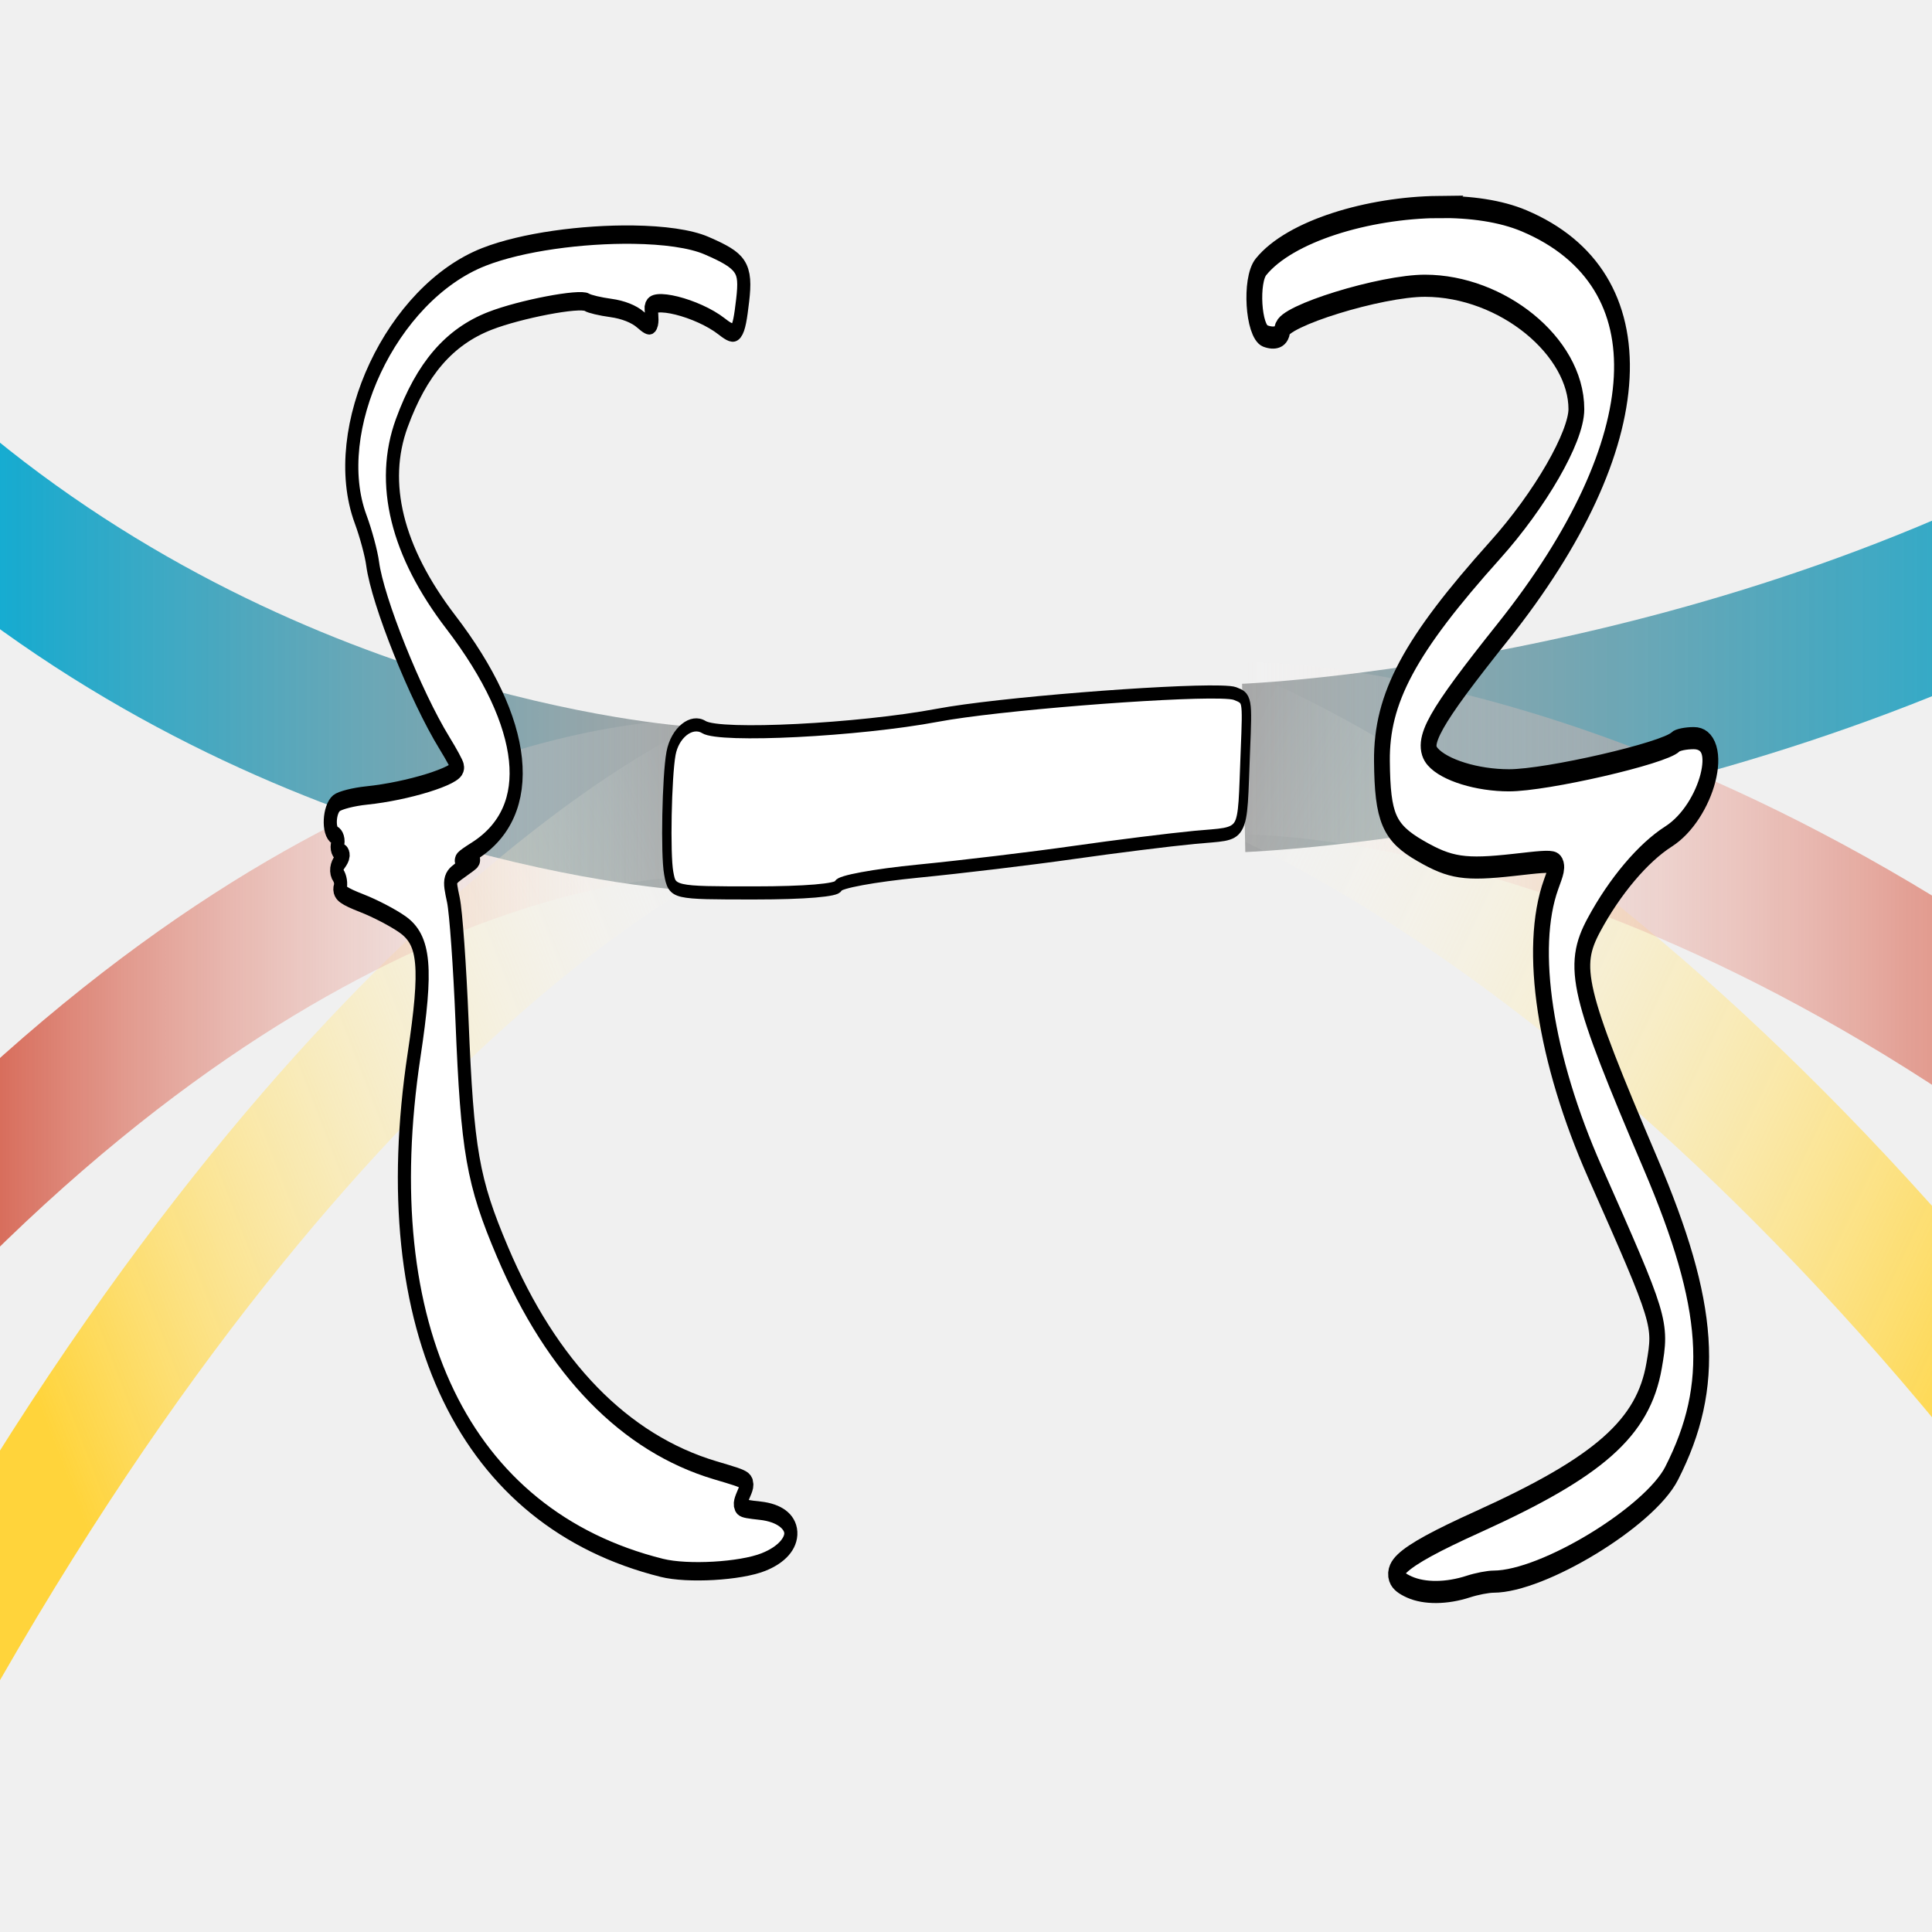
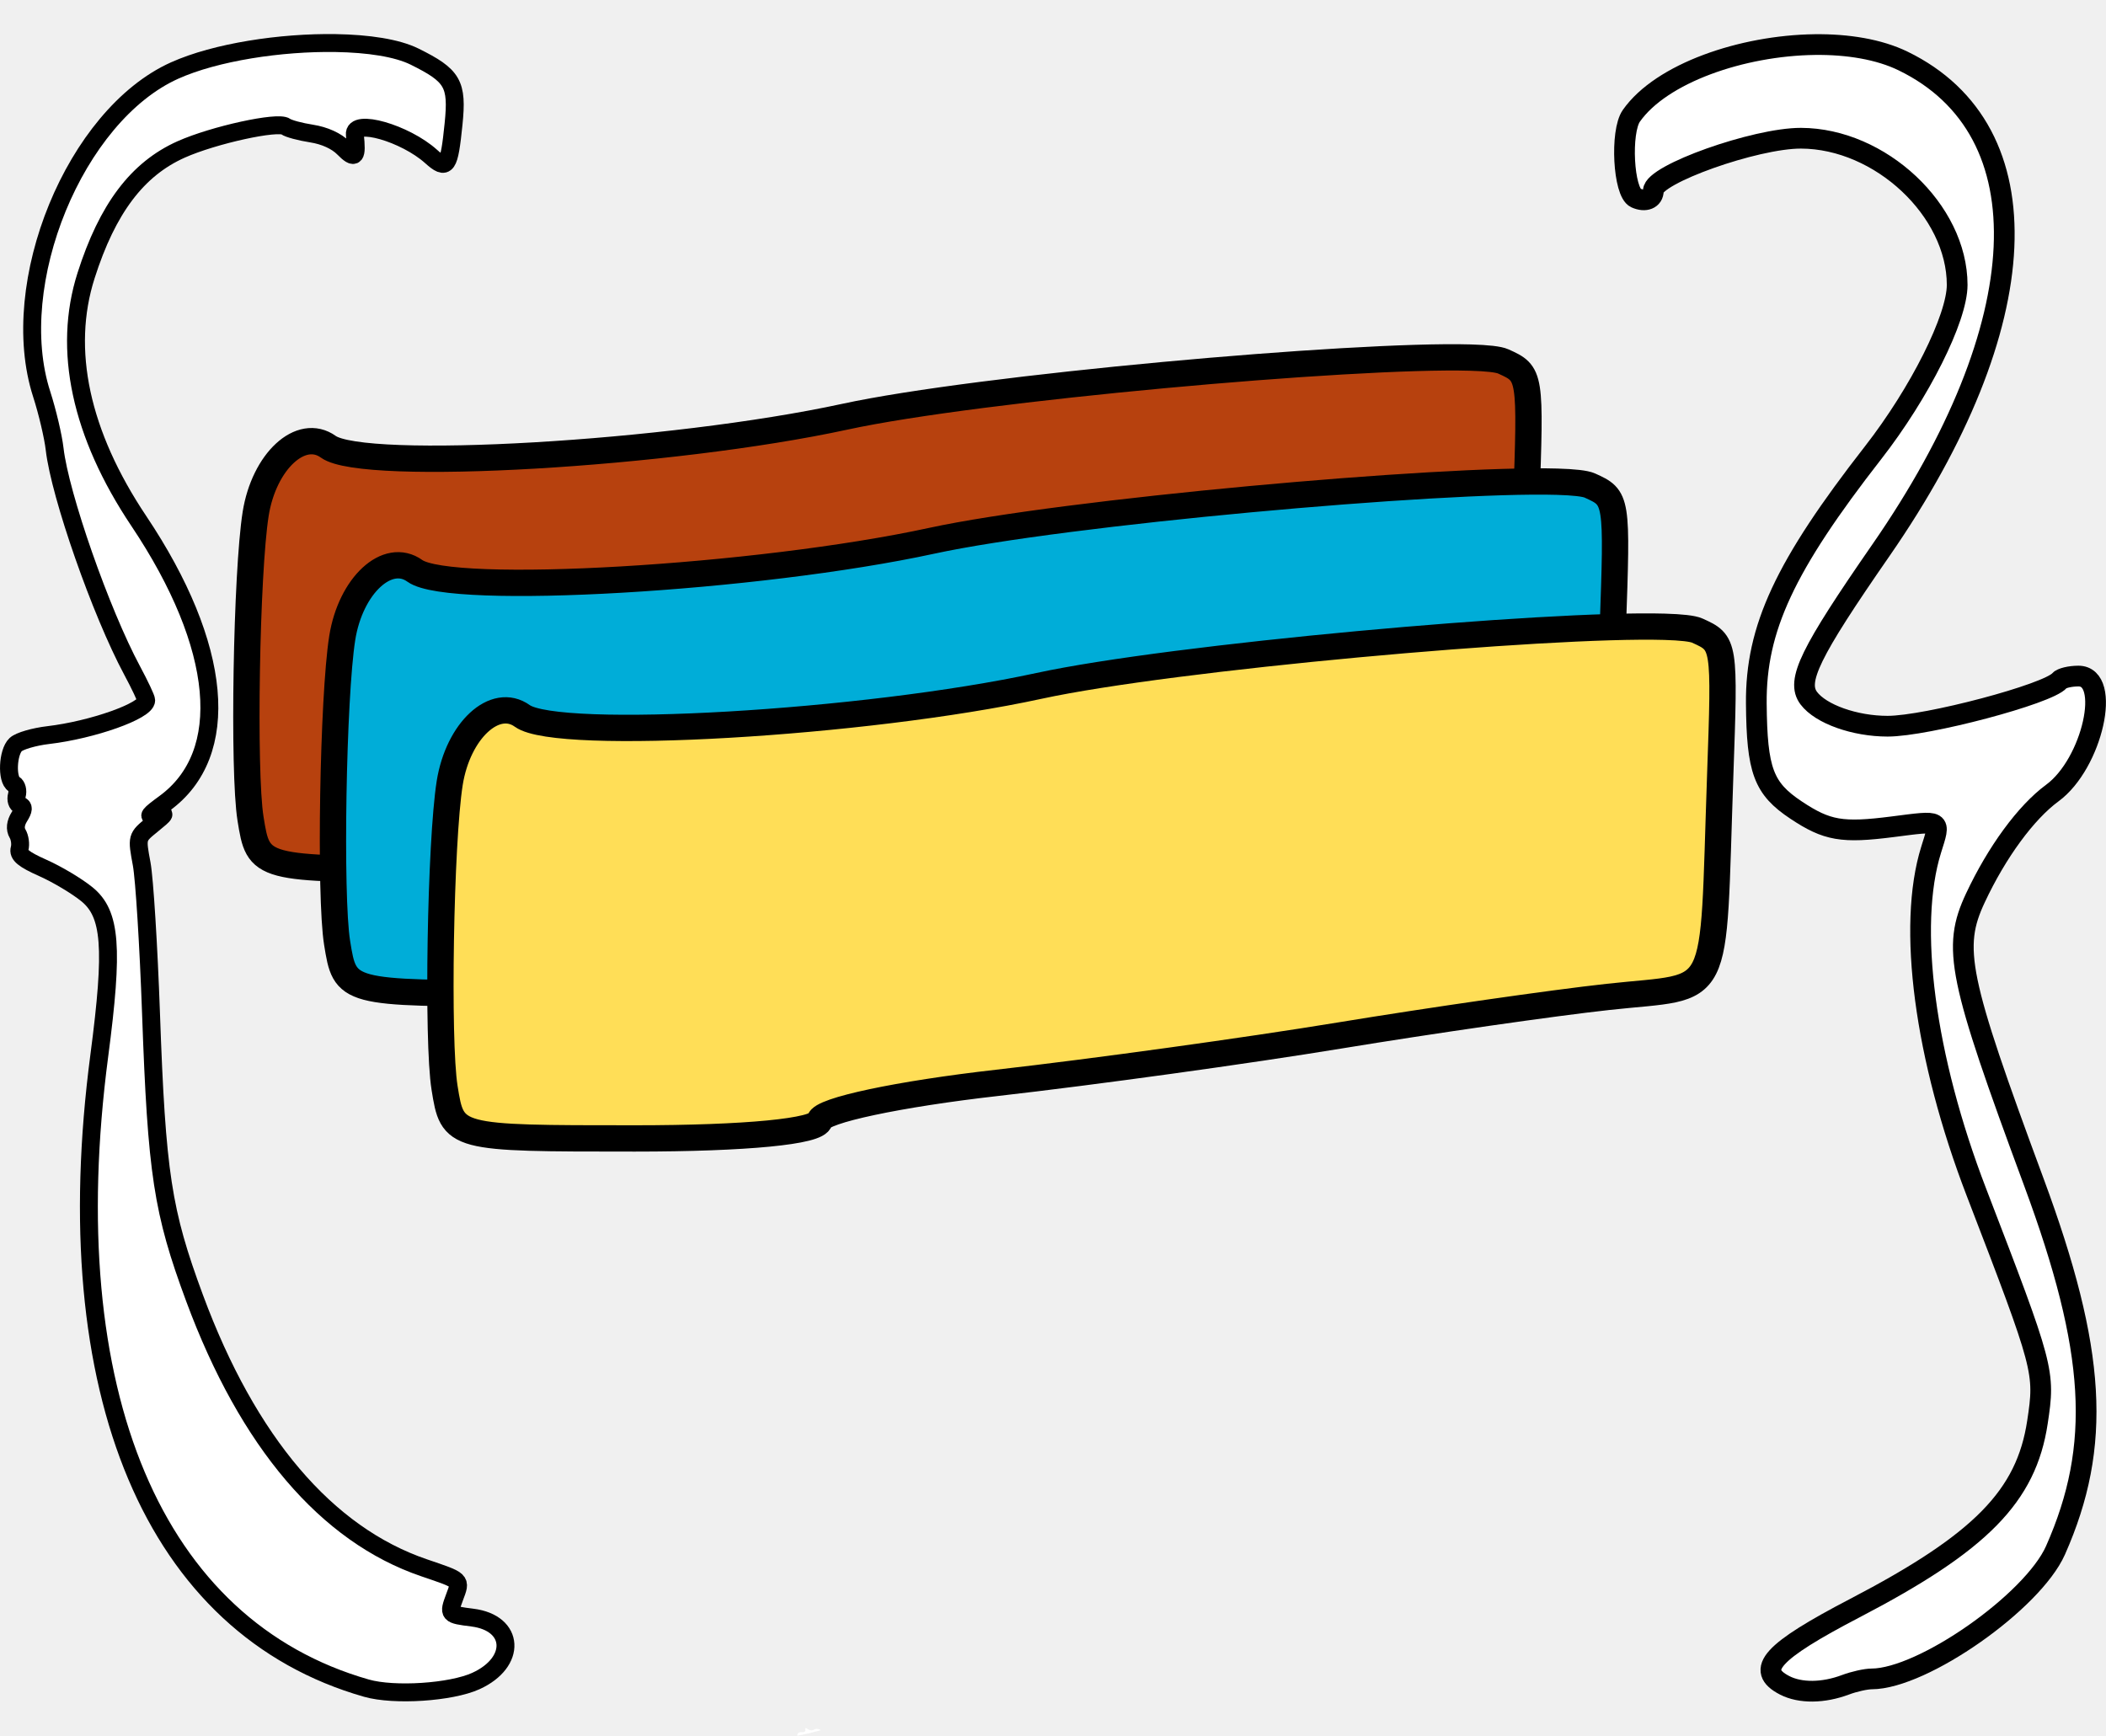
- <svg xmlns="http://www.w3.org/2000/svg" xmlns:xlink="http://www.w3.org/1999/xlink" preserveAspectRatio="none" width="1024" height="1024" viewBox="0 -23.581 412.43 294.593" version="1.1" id="svg5" xml:space="preserve">
+ <svg xmlns="http://www.w3.org/2000/svg" xmlns:xlink="http://www.w3.org/1999/xlink" width="1221.581" height="1006.916" viewBox="0 0 492.008 405.549" version="1.1" id="svg5" xml:space="preserve">
  <defs id="defs2">
    <linearGradient id="linearGradient33604">
      <stop style="stop-color:#000000;stop-opacity:1;" offset="0" id="stop33602" />
    </linearGradient>
    <linearGradient id="linearGradient27441">
      <stop style="stop-color:#000000;stop-opacity:1;" offset="0" id="stop27439" />
    </linearGradient>
    <linearGradient id="linearGradient27431">
      <stop style="stop-color:#000000;stop-opacity:1;" offset="0" id="stop27429" />
    </linearGradient>
    <linearGradient id="linearGradient26695">
      <stop style="stop-color:#f5a623;stop-opacity:1;" offset="0" id="stop26693" />
    </linearGradient>
    <linearGradient id="linearGradient25949">
      <stop style="stop-color:#000000;stop-opacity:1;" offset="0" id="stop25947" />
    </linearGradient>
    <linearGradient id="linearGradient25937">
      <stop style="stop-color:#000000;stop-opacity:1;" offset="0" id="stop25935" />
    </linearGradient>
    <linearGradient id="linearGradient25927">
      <stop style="stop-color:#1e3a8a;stop-opacity:1;" offset="0" id="stop25925" />
    </linearGradient>
    <linearGradient id="linearGradient25921">
      <stop style="stop-color:#1e3a8a;stop-opacity:1;" offset="0" id="stop25919" />
    </linearGradient>
    <linearGradient id="linearGradient25915">
      <stop style="stop-color:#000000;stop-opacity:1;" offset="0" id="stop25913" />
    </linearGradient>
    <linearGradient id="linearGradient25183">
      <stop style="stop-color:#1e3a8a;stop-opacity:1;" offset="0" id="stop25181" />
    </linearGradient>
    <linearGradient id="linearGradient21063">
      <stop style="stop-color:#000000;stop-opacity:1;" offset="0" id="stop21061" />
    </linearGradient>
    <linearGradient id="linearGradient20296">
      <stop style="stop-color:#950015;stop-opacity:1;" offset="0" id="stop20294" />
    </linearGradient>
    <linearGradient xlink:href="#linearGradient32112" id="linearGradient32114" x1="-5.904" y1="76.249" x2="142.785" y2="76.249" gradientUnits="userSpaceOnUse" gradientTransform="matrix(1.116319,0,0,1.098236,-11.27711,-7.074161)" />
    <linearGradient id="linearGradient32112">
      <stop style="stop-color:#00add8;stop-opacity:1;" offset="0" id="stop32108" />
      <stop style="stop-color:#8a8a8a;stop-opacity:0.723;" offset="1" id="stop32110" />
    </linearGradient>
    <linearGradient xlink:href="#linearGradient30650" id="linearGradient30652" x1="-7.226" y1="131.532" x2="145.956" y2="131.532" gradientUnits="userSpaceOnUse" gradientTransform="matrix(1.135522,0,0,0.9896783,-14.04851,-1.521485)" />
    <linearGradient id="linearGradient30650">
      <stop style="stop-color:#ce422b;stop-opacity:1;" offset="0" id="stop30646" />
      <stop style="stop-color:#ffffff;stop-opacity:0;" offset="1" id="stop30648" />
    </linearGradient>
    <linearGradient xlink:href="#linearGradient29914" id="linearGradient27720" x1="-0.382" y1="142.055" x2="146.984" y2="64.14" gradientUnits="userSpaceOnUse" gradientTransform="matrix(1.020646,0,0,0.9995926,0.7941383,34.12927)" />
    <linearGradient id="linearGradient29914">
      <stop style="stop-color:#ffd43b;stop-opacity:1;" offset="0" id="stop29910" />
      <stop style="stop-color:#ffffff;stop-opacity:0;" offset="1" id="stop29912" />
    </linearGradient>
    <linearGradient xlink:href="#linearGradient32112" id="linearGradient8522" gradientUnits="userSpaceOnUse" gradientTransform="matrix(-1.368325,0,0,0.9456961,460.2738,1.541121)" x1="-5.904" y1="76.249" x2="142.785" y2="76.249" />
    <linearGradient xlink:href="#linearGradient29914" id="linearGradient8524" gradientUnits="userSpaceOnUse" gradientTransform="matrix(-1.245315,0,0,0.9920639,445.1116,27.0143)" x1="-0.382" y1="142.055" x2="146.984" y2="64.14" />
    <linearGradient xlink:href="#linearGradient30650" id="linearGradient8526" gradientUnits="userSpaceOnUse" gradientTransform="matrix(-1.385477,0,0,0.9822243,463.2215,-8.367949)" x1="-7.226" y1="131.532" x2="145.956" y2="131.532" />
  </defs>
-   <g id="layer7" />
-   <g id="layer5" style="display:inline">
-     <path style="fill:none;fill-opacity:0.858;stroke:url(#linearGradient32114);stroke-width:24.983;stroke-dasharray:none;stroke-opacity:1" d="M -11.277,51.777 C 62.764,96.508 147.631,99.731 147.631,99.731 v 0 0" id="path31380" />
-     <path style="fill:none;fill-opacity:0.858;stroke:url(#linearGradient27720);stroke-width:22.564;stroke-dasharray:none;stroke-opacity:1" d="M -12.666,230.428 C 72.118,122.421 152.385,97.68 152.385,97.68" id="path27712" />
-     <path style="fill:none;fill-opacity:0.858;stroke:url(#linearGradient30652);stroke-width:23.92;stroke-dasharray:none;stroke-opacity:1" d="M -14.049,161.801 C 78.229,94.727 151.006,98.104 151.006,98.104 v 0" id="path30644" />
-     <path style="display:inline;fill:none;fill-opacity:0.858;stroke:url(#linearGradient8522);stroke-width:25.667;stroke-dasharray:none;stroke-opacity:1" d="M 460.274,52.218 C 369.518,90.736 265.493,93.512 265.493,93.512 v 0 0" id="path31380-6" />
-     <path style="display:inline;fill:none;fill-opacity:0.858;stroke:url(#linearGradient8524);stroke-width:24.83;stroke-dasharray:none;stroke-opacity:1" d="M 461.535,221.834 C 358.088,114.641 260.151,90.087 260.151,90.087" id="path27712-2" />
-     <path style="display:inline;fill:none;fill-opacity:0.858;stroke:url(#linearGradient8526);stroke-width:26.322;stroke-dasharray:none;stroke-opacity:1" d="M 463.221,153.725 C 350.631,87.155 261.834,90.507 261.834,90.507 v 0" id="path30644-9" />
-   </g>
-   <g id="layer8" />
-   <g id="layer6" style="display:inline">
-     <path style="fill:#ffffff;fill-opacity:1;stroke:#000000;stroke-width:3.374;stroke-dasharray:none;stroke-opacity:1" d="m 307.07,7.979 c -15.009,0.118 -31.692,3.668 -37.883,9.13 -2.319,2.046 -1.652,9.816 0.903,10.537 1.967,0.555 3.633,0.131 3.633,-0.923 0,-2.096 21.069,-6.748 30.498,-6.733 16.436,0.025 32.292,9.262 32.292,18.812 0,4.263 -7.74,13.852 -17.375,21.524 -18.254,14.535 -24.265,22.545 -24.133,32.159 0.119,8.627 1.486,10.899 8.23,13.679 6.39,2.634 9.482,2.965 19.955,2.132 10.253,-0.815 9.905,-0.944 7.942,2.951 -4.938,9.797 -1.345,26.657 9.36,43.925 14.053,22.667 14.192,22.992 12.612,29.492 -2.305,9.482 -11.722,15.433 -37.733,23.845 -17.24,5.575 -20.685,7.929 -14.501,9.905 3.219,1.029 7.964,1 12.577,-0.074 1.762,-0.411 4.196,-0.748 5.407,-0.75 10.548,-0.017 33.265,-9.888 37.987,-16.506 9.575,-13.419 8.42,-25.58 -4.486,-47.221 -15.652,-26.246 -16.906,-30.03 -12.076,-36.435 4.431,-5.875 10.462,-10.979 15.901,-13.456 8.303,-3.781 12.339,-15.001 5.396,-15.001 -1.72,0 -3.483,0.262 -3.918,0.583 -2.322,1.714 -27.437,5.848 -35.521,5.847 -6.793,-0.001 -13.799,-1.547 -16.285,-3.593 -2.651,-2.181 0.183,-5.788 14.936,-19.003 32.198,-28.844 34.016,-53.816 4.568,-62.715 -4.989,-1.508 -11.465,-2.164 -18.287,-2.11 z" id="path27457" />
-     <path style="fill:#ffffff;fill-opacity:1;stroke:#000000;stroke-width:2.8;stroke-dasharray:none;stroke-opacity:1" d="m 135.169,12.198 c -10.789,-0.106 -23.701,1.108 -31.86,3.394 -19.705,5.521 -33.399,26.325 -26.326,39.991 1.125,2.174 2.279,5.228 2.566,6.788 1.046,5.7 9.161,20.174 15.335,27.351 1.536,1.786 2.793,3.448 2.793,3.694 0,1.301 -10.63,3.656 -19.412,4.3 -2.787,0.204 -5.679,0.731 -6.427,1.17 -1.588,0.932 -1.826,4.338 -0.34,4.877 0.561,0.203 0.817,0.825 0.569,1.382 -0.248,0.557 0.032,1.115 0.622,1.242 0.785,0.168 0.75,0.55 -0.128,1.422 -0.771,0.765 -0.898,1.509 -0.357,2.076 0.464,0.487 0.647,1.326 0.406,1.866 -0.333,0.748 0.771,1.317 4.641,2.391 2.793,0.775 6.697,2.231 8.676,3.235 4.773,2.421 5.285,6.56 2.467,19.93 -8.792,41.715 10.807,70.682 52.896,78.18 5.494,0.979 16.735,0.522 21.675,-0.881 8.128,-2.309 7.701,-7.175 -0.688,-7.836 -4.766,-0.375 -4.798,-0.399 -3.531,-2.531 1.281,-2.156 1.514,-2.016 -6.071,-3.631 -19.289,-4.106 -34.854,-15.521 -45.408,-33.305 -6.368,-10.729 -7.505,-15.368 -8.635,-35.224 -0.474,-8.324 -1.304,-16.621 -1.846,-18.437 -0.985,-3.302 -0.985,-3.303 2.064,-4.849 2.841,-1.441 2.889,-1.52 0.704,-1.161 -1.807,0.297 -1.402,-0.043 1.762,-1.48 13.445,-6.111 11.502,-19.411 -5.097,-34.889 C 84.685,60.508 81.093,50.085 85.768,40.937 89.997,32.661 95.909,27.766 104.599,25.344 c 6.422,-1.79 19.203,-3.535 20.707,-2.826 0.538,0.253 2.836,0.641 5.107,0.861 2.588,0.251 4.951,0.92 6.331,1.794 2.313,1.464 2.737,1.152 2.25,-1.657 -0.351,-2.027 9.953,-0.188 15.089,2.692 3.116,1.748 3.589,1.322 4.457,-4.014 0.808,-4.966 -0.131,-5.979 -7.729,-8.325 -3.46,-1.068 -9.169,-1.607 -15.642,-1.671 z" id="path27552" />
-     <path style="fill:#ffffff;fill-opacity:1;stroke:#000000;stroke-width:2;stroke-dasharray:none;stroke-opacity:1" d="m 260.487,81.946 c -11.288,-0.203 -47.559,1.816 -60.362,3.538 -16.81,2.26 -46.438,3.331 -49.867,1.801 -2.637,-1.176 -6.208,0.87 -7.013,4.018 -0.898,3.513 -1.222,15.432 -0.496,18.239 0.784,3.032 0.785,3.031 18.369,3.031 10.709,0 17.68,-0.418 17.829,-1.07 0.138,-0.602 7.629,-1.589 17.137,-2.258 9.291,-0.653 24.165,-1.929 33.052,-2.834 8.887,-0.906 20.543,-1.946 25.902,-2.31 11.126,-0.757 10.038,0.575 10.82,-13.244 0.449,-7.933 0.449,-7.933 -2.206,-8.681 -0.452,-0.127 -1.554,-0.201 -3.166,-0.23 z" id="path27554" />
-     <path style="fill:#000000;stroke-width:0.513" d="m 166.628,411.185 c -0.097,0.019 -0.098,0.148 -0.027,0.393 0.107,0.373 -0.244,0.607 -0.853,0.571 -0.649,-0.039 -1.034,0.252 -1.034,0.78 0,0.019 -0.01,0.029 -0.011,0.047 1.86,-0.348 3.701,-0.773 5.516,-1.299 -0.073,-0.044 -0.07,-0.068 -0.184,-0.122 -0.546,-0.261 -1.091,-0.262 -1.434,-0.004 -0.342,0.258 -0.862,0.222 -1.367,-0.094 -0.316,-0.198 -0.509,-0.29 -0.607,-0.271 z" id="path27572" />
+   <g id="layer8" transform="translate(21.54029,-7.4263)" />
+   <g id="layer6" style="display:inline" transform="translate(21.54029,-7.4263)">
+     <path style="fill:#ffffff;fill-opacity:1;stroke:#000000;stroke-width:4.841;stroke-dasharray:none;stroke-opacity:1" d="m 402.412,17.844 c -16.967,0.214 -35.827,6.682 -42.825,16.632 -2.621,3.727 -1.868,17.883 1.021,19.195 2.223,1.01 4.107,0.239 4.107,-1.681 0,-3.818 23.818,-12.292 34.477,-12.267 18.581,0.045 36.506,16.872 36.506,34.27 0,7.767 -8.75,25.235 -19.642,39.21 -20.636,26.479 -27.431,41.071 -27.282,58.586 0.134,15.716 1.68,19.856 9.304,24.92 7.223,4.798 10.719,5.401 22.559,3.885 11.591,-1.484 11.198,-1.72 8.978,5.376 -5.582,17.847 -1.521,48.563 10.581,80.02 15.886,41.294 16.044,41.886 14.257,53.727 -2.606,17.274 -13.251,28.115 -42.657,43.44 -19.489,10.157 -23.384,14.444 -16.393,18.044 3.639,1.874 9.003,1.823 14.218,-0.136 1.992,-0.748 4.743,-1.363 6.113,-1.366 11.925,-0.032 37.605,-18.013 42.943,-30.069 10.825,-24.447 9.518,-46.6 -5.071,-86.025 -17.695,-47.814 -19.112,-54.708 -13.652,-66.375 5.009,-10.703 11.827,-20.002 17.975,-24.514 9.386,-6.888 13.949,-27.328 6.1,-27.328 -1.945,0 -3.937,0.477 -4.429,1.062 -2.625,3.123 -31.017,10.654 -40.155,10.652 -7.679,-0.002 -15.599,-2.819 -18.41,-6.546 -2.997,-3.974 0.207,-10.544 16.884,-34.619 36.399,-52.546 38.455,-98.039 5.164,-114.25 -5.64,-2.746 -12.961,-3.941 -20.673,-3.844 z" id="path27457" />
+     <path style="fill:#ffffff;fill-opacity:1;stroke:#000000;stroke-width:4.183;stroke-dasharray:none;stroke-opacity:1" d="m 56.846,17.487 c -12.729,-0.2 -27.962,2.096 -37.588,6.418 -23.248,10.438 -39.405,49.774 -31.059,75.614 1.328,4.111 2.689,9.886 3.027,12.834 1.234,10.777 10.808,38.144 18.092,51.714 1.812,3.377 3.295,6.519 3.295,6.985 0,2.46 -12.541,6.912 -22.902,8.13 -3.288,0.386 -6.701,1.382 -7.583,2.212 -1.874,1.762 -2.154,8.202 -0.402,9.22 0.662,0.385 0.963,1.561 0.671,2.613 -0.293,1.053 0.038,2.109 0.734,2.348 0.926,0.318 0.885,1.04 -0.151,2.688 -0.909,1.447 -1.06,2.852 -0.421,3.926 0.547,0.92 0.763,2.508 0.479,3.528 -0.393,1.414 0.909,2.489 5.476,4.521 3.295,1.466 7.901,4.218 10.236,6.116 5.631,4.578 6.235,12.404 2.911,37.683 -10.372,78.874 12.75,133.644 62.406,147.82 6.482,1.851 19.744,0.987 25.572,-1.666 9.59,-4.366 9.086,-13.567 -0.811,-14.815 -5.622,-0.709 -5.661,-0.754 -4.166,-4.786 1.511,-4.076 1.786,-3.813 -7.163,-6.865 -22.757,-7.763 -41.12,-29.346 -53.573,-62.972 -7.513,-20.287 -8.854,-29.057 -10.188,-66.602 -0.559,-15.74 -1.539,-31.427 -2.178,-34.861 -1.162,-6.244 -1.162,-6.245 2.435,-9.169 3.352,-2.724 3.408,-2.874 0.831,-2.195 -2.131,0.561 -1.654,-0.081 2.078,-2.799 C 32.767,183.573 30.475,158.425 10.89,129.161 -2.715,108.83 -6.953,89.122 -1.437,71.826 3.553,56.178 10.527,46.922 20.779,42.342 28.356,38.957 43.435,35.658 45.21,36.998 c 0.634,0.479 3.346,1.212 6.026,1.628 3.054,0.474 5.841,1.74 7.469,3.392 2.728,2.769 3.229,2.178 2.655,-3.132 -0.414,-3.832 11.742,-0.355 17.802,5.09 3.677,3.304 4.234,2.499 5.259,-7.589 0.954,-9.39 -0.155,-11.304 -9.119,-15.741 -4.082,-2.02 -10.817,-3.038 -18.454,-3.159 z" id="path27552" />
+     <path style="fill:#b7410e;fill-opacity:1;stroke:#000000;stroke-width:6.148;stroke-dasharray:none;stroke-opacity:1" d="m 321.998,90.976 c -27.325,-0.794 -115.128,7.089 -146.121,13.808 -40.694,8.822 -112.415,13.001 -120.715,7.031 -6.384,-4.592 -15.028,3.395 -16.976,15.684 -2.174,13.713 -2.958,60.235 -1.201,71.191 1.899,11.836 1.899,11.832 44.467,11.832 25.923,0 42.799,-1.633 43.16,-4.177 0.334,-2.351 18.467,-6.203 41.485,-8.813 22.492,-2.551 58.497,-7.528 80.011,-11.063 21.514,-3.535 49.729,-7.594 62.703,-9.017 26.933,-2.955 24.299,2.246 26.193,-51.694 1.088,-30.965 1.087,-30.965 -5.341,-33.884 -1.093,-0.496 -3.761,-0.785 -7.665,-0.898 z" id="path27554" />
+     <path style="display:inline;fill:#00add8;fill-opacity:1;stroke:#000000;stroke-width:6.148;stroke-dasharray:none;stroke-opacity:1" d="m 342.225,119.975 c -27.325,-0.794 -115.128,7.089 -146.121,13.808 -40.694,8.822 -112.415,13.001 -120.715,7.031 -6.384,-4.592 -15.028,3.395 -16.976,15.684 -2.174,13.713 -2.958,60.235 -1.201,71.191 1.899,11.836 1.899,11.832 44.467,11.832 25.923,0 42.799,-1.633 43.16,-4.177 0.334,-2.351 18.467,-6.203 41.485,-8.813 22.492,-2.551 58.497,-7.528 80.011,-11.063 21.514,-3.535 49.729,-7.594 62.703,-9.017 26.933,-2.955 24.299,2.246 26.193,-51.694 1.088,-30.965 1.087,-30.965 -5.341,-33.884 -1.093,-0.496 -3.761,-0.785 -7.665,-0.898 z" id="path27554-3" />
+     <path style="display:inline;fill:#ffde57;fill-opacity:1;stroke:#000000;stroke-width:6.147;stroke-dasharray:none;stroke-opacity:1" d="m 367.331,153.871 c -27.325,-0.794 -115.128,7.089 -146.121,13.808 -40.694,8.822 -112.415,13.001 -120.715,7.031 -6.384,-4.592 -15.028,3.395 -16.976,15.684 -2.174,13.713 -2.958,60.235 -1.201,71.191 1.899,11.836 1.899,11.832 44.467,11.832 25.923,0 42.799,-1.633 43.16,-4.177 0.334,-2.351 18.467,-6.203 41.485,-8.813 22.492,-2.551 58.497,-7.528 80.011,-11.063 21.514,-3.535 49.729,-7.594 62.703,-9.017 26.933,-2.955 24.299,2.246 26.193,-51.694 1.088,-30.965 1.087,-30.965 -5.341,-33.884 -1.093,-0.496 -3.761,-0.785 -7.665,-0.898 z" id="path27554-6" />
+     <path style="fill:#ffffff;stroke-width:0.513" d="m 166.628,411.185 c -0.097,0.019 -0.098,0.148 -0.027,0.393 0.107,0.373 -0.244,0.607 -0.853,0.571 -0.649,-0.039 -1.034,0.252 -1.034,0.78 0,0.019 -0.01,0.029 -0.011,0.047 1.86,-0.348 3.701,-0.773 5.516,-1.299 -0.073,-0.044 -0.07,-0.068 -0.184,-0.122 -0.546,-0.261 -1.091,-0.262 -1.434,-0.004 -0.342,0.258 -0.862,0.222 -1.367,-0.094 -0.316,-0.198 -0.509,-0.29 -0.607,-0.271 z" id="path27572" />
  </g>
</svg>
